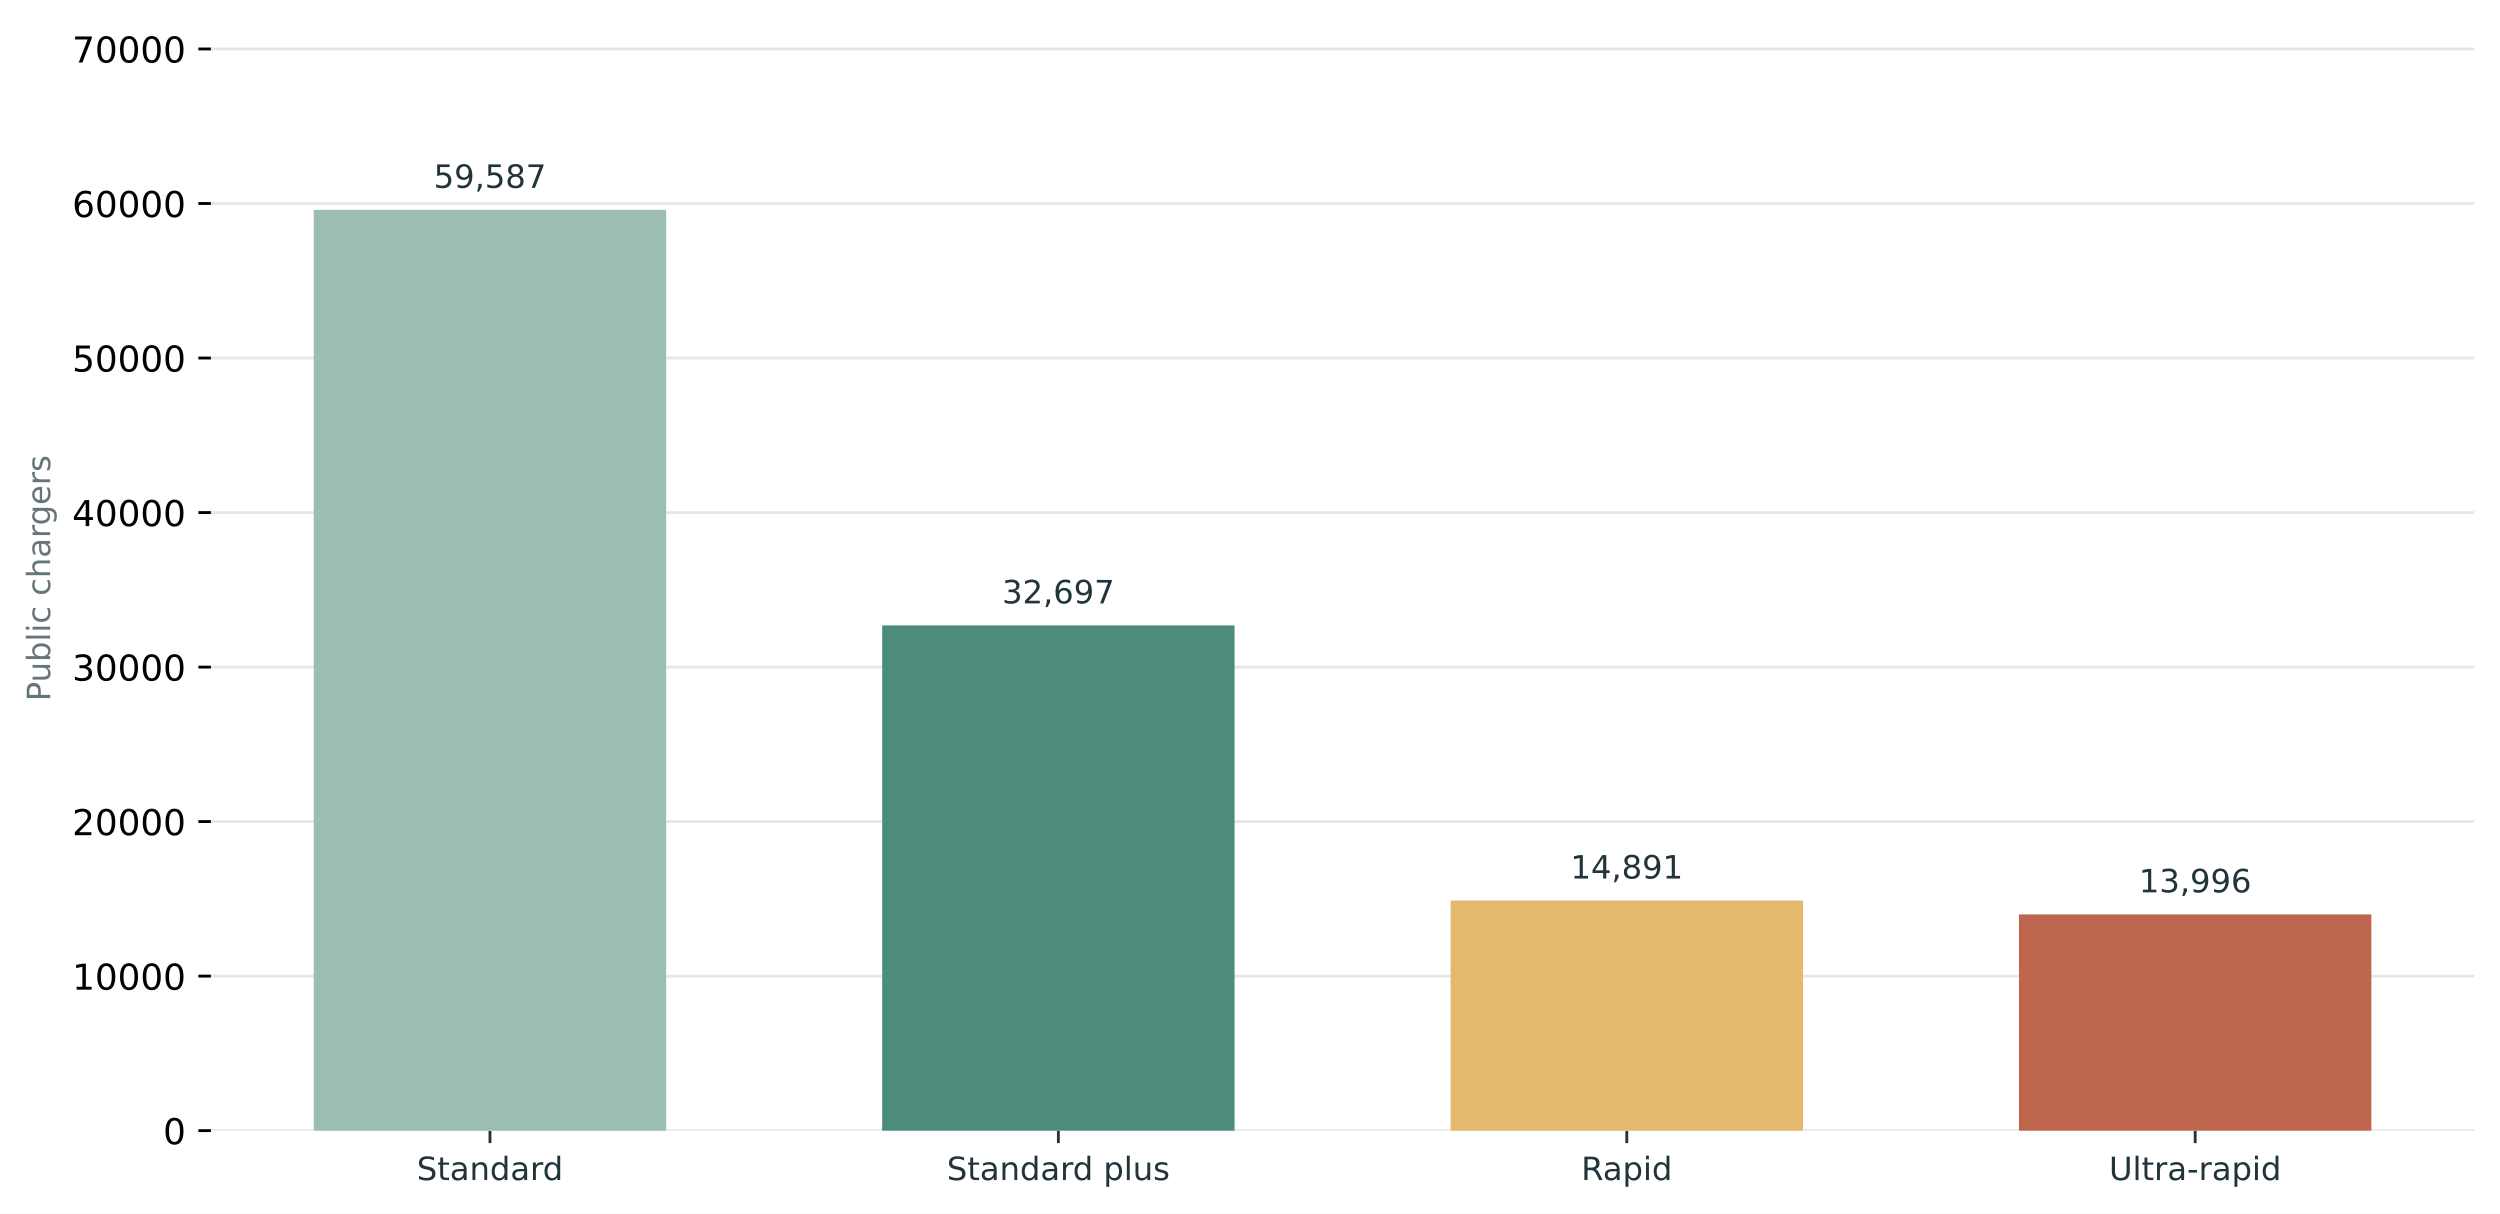
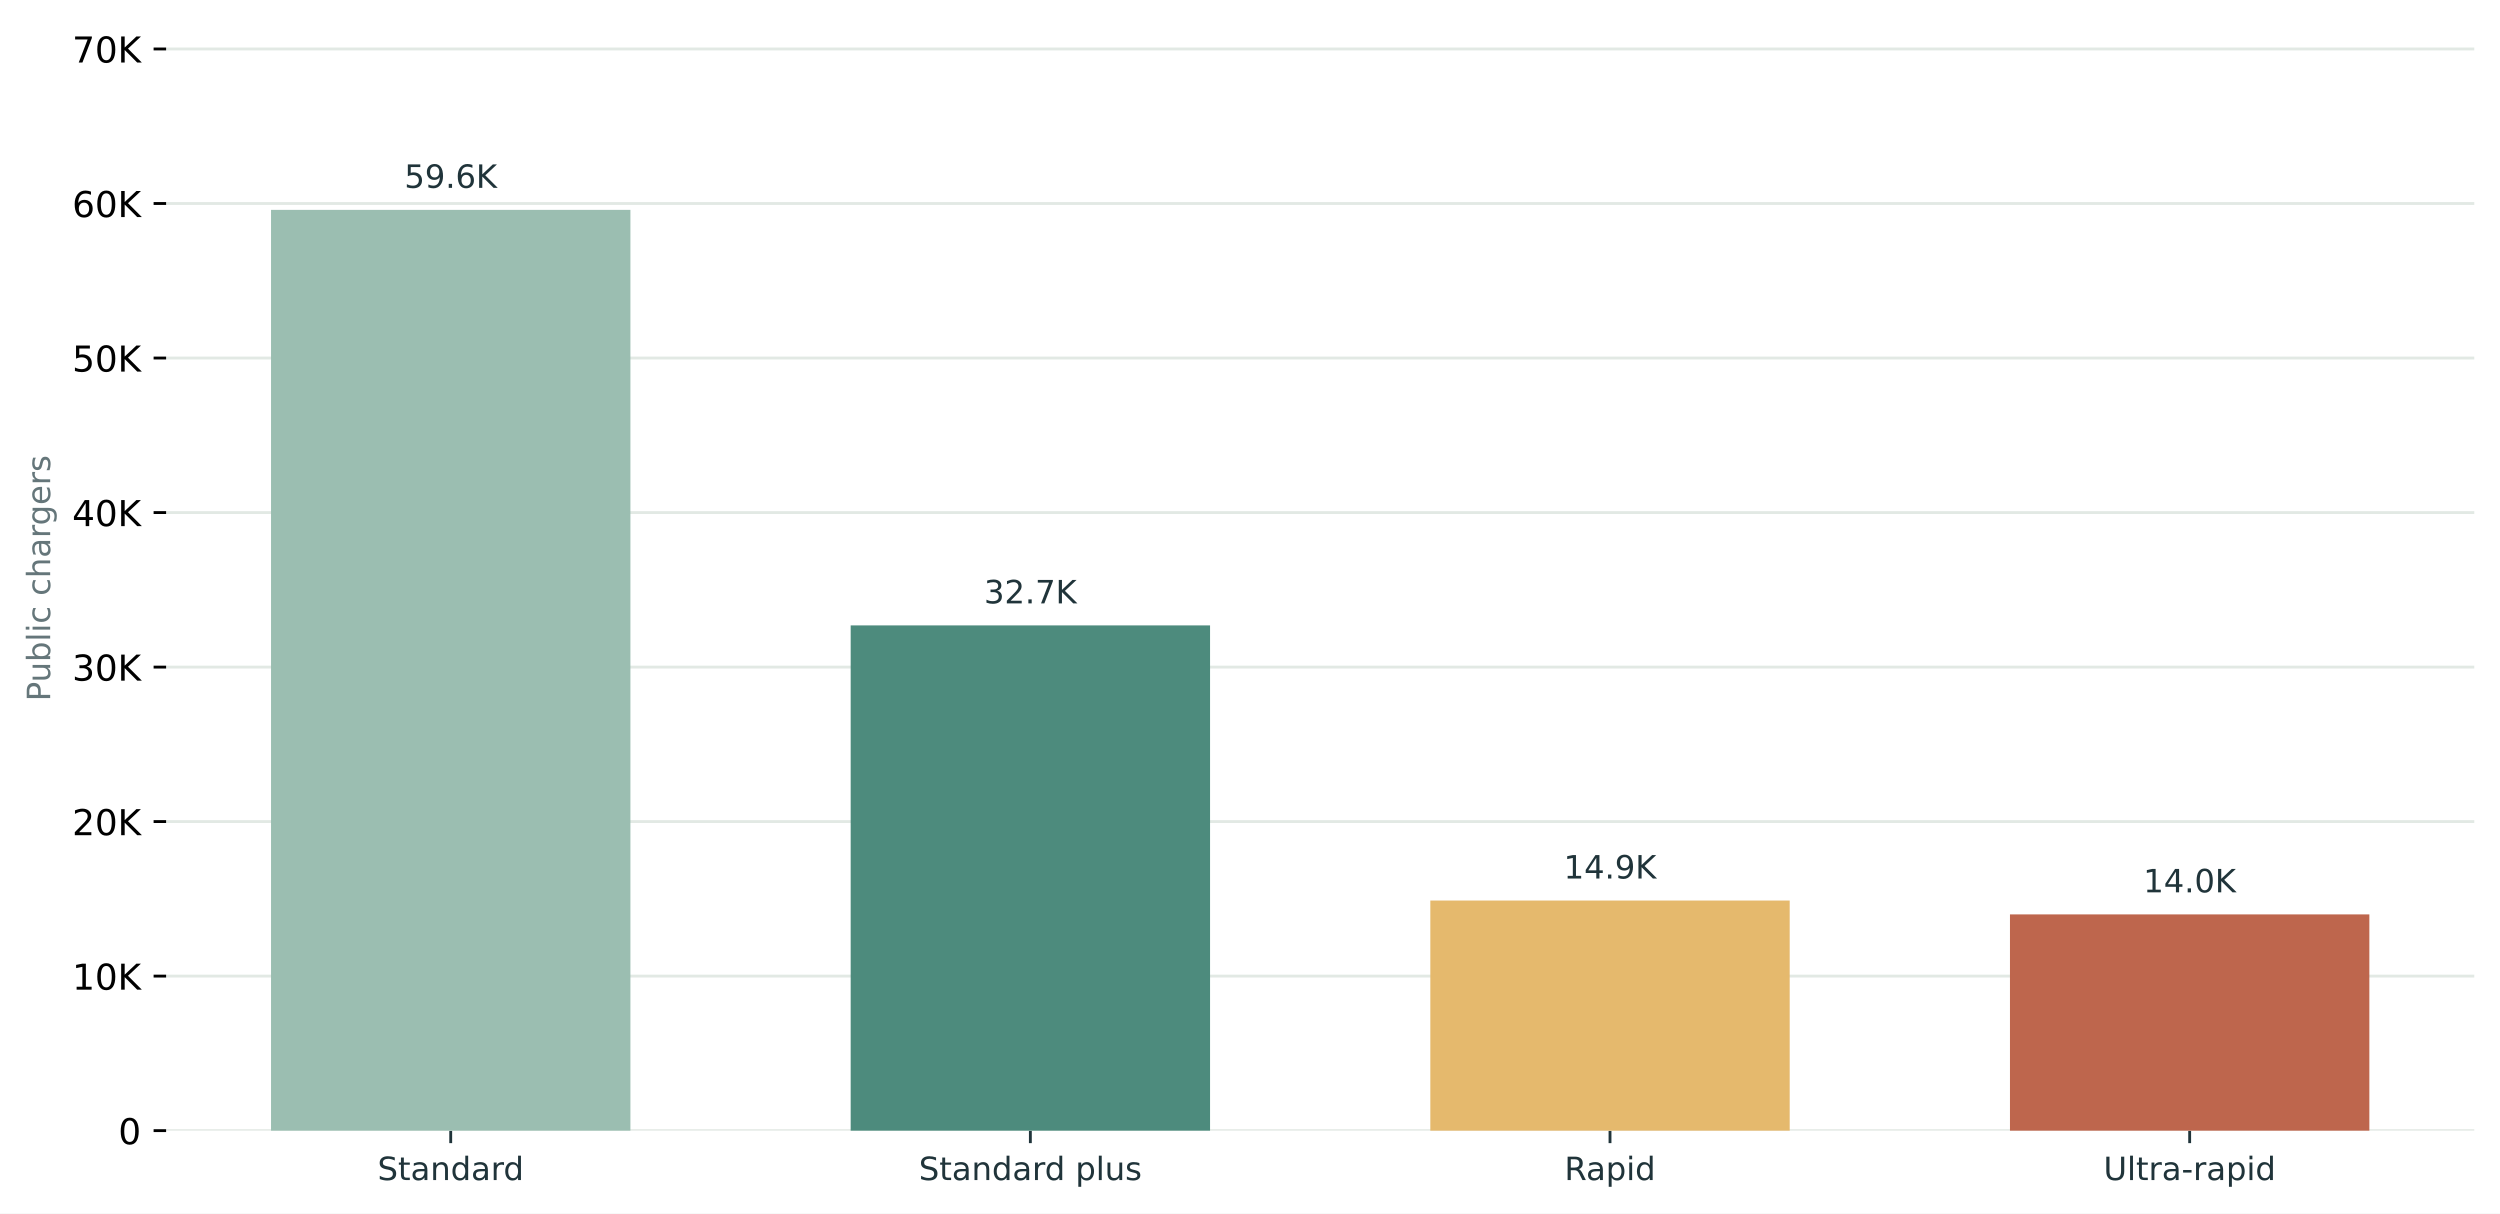
<svg xmlns="http://www.w3.org/2000/svg" xmlns:xlink="http://www.w3.org/1999/xlink" width="699.6pt" height="339.6pt" viewBox="0 0 699.6 339.6" version="1.1">
  <defs>
    <style type="text/css">*{stroke-linejoin: round; stroke-linecap: butt}</style>
  </defs>
  <g id="figure_1">
    <g id="patch_1">
      <path d="M 0 339.6 L 699.6 339.6 L 699.6 0 L 0 0 z " style="fill: #ffffff" />
    </g>
    <g id="axes_1">
      <g id="patch_2">
-         <path d="M 59.013 316.399 L 692.4 316.399 L 692.4 7.2 L 59.013 7.2 z " style="fill: #ffffff" />
+         <path d="M 46.484 316.399 L 692.4 316.399 L 692.4 7.2 L 46.484 7.2 z " style="fill: #ffffff" />
      </g>
      <g id="matplotlib.axis_1">
        <g id="xtick_1">
          <g id="line2d_1">
            <defs>
-               <path id="m74cfb5952d" d="M 0 0 L 0 3.5 " style="stroke: #20343a; stroke-width: 0.8" />
+               <path id="m8865c66d0e" d="M 0 0 L 0 3.5 " style="stroke: #20343a; stroke-width: 0.8" />
            </defs>
            <g>
-               <use xlink:href="#m74cfb5952d" x="137.113" y="316.399" style="fill: #20343a; stroke: #20343a; stroke-width: 0.8" />
+               <use xlink:href="#m8865c66d0e" x="126.128" y="316.399" style="fill: #20343a; stroke: #20343a; stroke-width: 0.8" />
            </g>
          </g>
          <g id="text_1">
-             <g style="fill: #20343a" transform="translate(116.6399 330.2374) scale(0.09 -0.09)">
+             <g style="fill: #20343a" transform="translate(105.6552 330.2374) scale(0.09 -0.09)">
              <defs>
                <path id="DejaVuSans-36" d="M 3425 4513 L 3425 3897 Q 3066 4069 2747 4153 Q 2428 4238 2131 4238 Q 1616 4238 1336 4038 Q 1056 3838 1056 3469 Q 1056 3159 1242 3001 Q 1428 2844 1947 2747 L 2328 2669 Q 3034 2534 3370 2195 Q 3706 1856 3706 1288 Q 3706 609 3251 259 Q 2797 -91 1919 -91 Q 1588 -91 1214 -16 Q 841 59 441 206 L 441 856 Q 825 641 1194 531 Q 1563 422 1919 422 Q 2459 422 2753 634 Q 3047 847 3047 1241 Q 3047 1584 2836 1778 Q 2625 1972 2144 2069 L 1759 2144 Q 1053 2284 737 2584 Q 422 2884 422 3419 Q 422 4038 858 4394 Q 1294 4750 2059 4750 Q 2388 4750 2728 4690 Q 3069 4631 3425 4513 z " transform="scale(0.015625)" />
                <path id="DejaVuSans-57" d="M 1172 4494 L 1172 3500 L 2356 3500 L 2356 3053 L 1172 3053 L 1172 1153 Q 1172 725 1289 603 Q 1406 481 1766 481 L 2356 481 L 2356 0 L 1766 0 Q 1100 0 847 248 Q 594 497 594 1153 L 594 3053 L 172 3053 L 172 3500 L 594 3500 L 594 4494 L 1172 4494 z " transform="scale(0.015625)" />
                <path id="DejaVuSans-44" d="M 2194 1759 Q 1497 1759 1228 1600 Q 959 1441 959 1056 Q 959 750 1161 570 Q 1363 391 1709 391 Q 2188 391 2477 730 Q 2766 1069 2766 1631 L 2766 1759 L 2194 1759 z M 3341 1997 L 3341 0 L 2766 0 L 2766 531 Q 2569 213 2275 61 Q 1981 -91 1556 -91 Q 1019 -91 701 211 Q 384 513 384 1019 Q 384 1609 779 1909 Q 1175 2209 1959 2209 L 2766 2209 L 2766 2266 Q 2766 2663 2505 2880 Q 2244 3097 1772 3097 Q 1472 3097 1187 3025 Q 903 2953 641 2809 L 641 3341 Q 956 3463 1253 3523 Q 1550 3584 1831 3584 Q 2591 3584 2966 3190 Q 3341 2797 3341 1997 z " transform="scale(0.015625)" />
                <path id="DejaVuSans-51" d="M 3513 2113 L 3513 0 L 2938 0 L 2938 2094 Q 2938 2591 2744 2837 Q 2550 3084 2163 3084 Q 1697 3084 1428 2787 Q 1159 2491 1159 1978 L 1159 0 L 581 0 L 581 3500 L 1159 3500 L 1159 2956 Q 1366 3272 1645 3428 Q 1925 3584 2291 3584 Q 2894 3584 3203 3211 Q 3513 2838 3513 2113 z " transform="scale(0.015625)" />
                <path id="DejaVuSans-47" d="M 2906 2969 L 2906 4863 L 3481 4863 L 3481 0 L 2906 0 L 2906 525 Q 2725 213 2448 61 Q 2172 -91 1784 -91 Q 1150 -91 751 415 Q 353 922 353 1747 Q 353 2572 751 3078 Q 1150 3584 1784 3584 Q 2172 3584 2448 3432 Q 2725 3281 2906 2969 z M 947 1747 Q 947 1113 1208 752 Q 1469 391 1925 391 Q 2381 391 2643 752 Q 2906 1113 2906 1747 Q 2906 2381 2643 2742 Q 2381 3103 1925 3103 Q 1469 3103 1208 2742 Q 947 2381 947 1747 z " transform="scale(0.015625)" />
                <path id="DejaVuSans-55" d="M 2631 2963 Q 2534 3019 2420 3045 Q 2306 3072 2169 3072 Q 1681 3072 1420 2755 Q 1159 2438 1159 1844 L 1159 0 L 581 0 L 581 3500 L 1159 3500 L 1159 2956 Q 1341 3275 1631 3429 Q 1922 3584 2338 3584 Q 2397 3584 2469 3576 Q 2541 3569 2628 3553 L 2631 2963 z " transform="scale(0.015625)" />
              </defs>
              <use xlink:href="#DejaVuSans-36" />
              <use xlink:href="#DejaVuSans-57" transform="translate(63.48438 0)" />
              <use xlink:href="#DejaVuSans-44" transform="translate(102.6875 0)" />
              <use xlink:href="#DejaVuSans-51" transform="translate(163.9688 0)" />
              <use xlink:href="#DejaVuSans-47" transform="translate(227.3438 0)" />
              <use xlink:href="#DejaVuSans-44" transform="translate(290.8281 0)" />
              <use xlink:href="#DejaVuSans-55" transform="translate(352.1094 0)" />
              <use xlink:href="#DejaVuSans-47" transform="translate(391.4688 0)" />
            </g>
          </g>
        </g>
        <g id="xtick_2">
          <g id="line2d_2">
            <g>
-               <use xlink:href="#m74cfb5952d" x="296.175" y="316.399" style="fill: #20343a; stroke: #20343a; stroke-width: 0.8" />
+               <use xlink:href="#m8865c66d0e" x="288.337" y="316.399" style="fill: #20343a; stroke: #20343a; stroke-width: 0.8" />
            </g>
          </g>
          <g id="text_2">
-             <g style="fill: #20343a" transform="translate(264.9691 330.2374) scale(0.09 -0.09)">
+             <g style="fill: #20343a" transform="translate(257.131 330.2374) scale(0.09 -0.09)">
              <defs>
                <path id="DejaVuSans-3" transform="scale(0.015625)" />
                <path id="DejaVuSans-53" d="M 1159 525 L 1159 -1331 L 581 -1331 L 581 3500 L 1159 3500 L 1159 2969 Q 1341 3281 1617 3432 Q 1894 3584 2278 3584 Q 2916 3584 3314 3078 Q 3713 2572 3713 1747 Q 3713 922 3314 415 Q 2916 -91 2278 -91 Q 1894 -91 1617 61 Q 1341 213 1159 525 z M 3116 1747 Q 3116 2381 2855 2742 Q 2594 3103 2138 3103 Q 1681 3103 1420 2742 Q 1159 2381 1159 1747 Q 1159 1113 1420 752 Q 1681 391 2138 391 Q 2594 391 2855 752 Q 3116 1113 3116 1747 z " transform="scale(0.015625)" />
                <path id="DejaVuSans-4f" d="M 603 4863 L 1178 4863 L 1178 0 L 603 0 L 603 4863 z " transform="scale(0.015625)" />
                <path id="DejaVuSans-58" d="M 544 1381 L 544 3500 L 1119 3500 L 1119 1403 Q 1119 906 1312 657 Q 1506 409 1894 409 Q 2359 409 2629 706 Q 2900 1003 2900 1516 L 2900 3500 L 3475 3500 L 3475 0 L 2900 0 L 2900 538 Q 2691 219 2414 64 Q 2138 -91 1772 -91 Q 1169 -91 856 284 Q 544 659 544 1381 z M 1991 3584 L 1991 3584 z " transform="scale(0.015625)" />
                <path id="DejaVuSans-56" d="M 2834 3397 L 2834 2853 Q 2591 2978 2328 3040 Q 2066 3103 1784 3103 Q 1356 3103 1142 2972 Q 928 2841 928 2578 Q 928 2378 1081 2264 Q 1234 2150 1697 2047 L 1894 2003 Q 2506 1872 2764 1633 Q 3022 1394 3022 966 Q 3022 478 2636 193 Q 2250 -91 1575 -91 Q 1294 -91 989 -36 Q 684 19 347 128 L 347 722 Q 666 556 975 473 Q 1284 391 1588 391 Q 1994 391 2212 530 Q 2431 669 2431 922 Q 2431 1156 2273 1281 Q 2116 1406 1581 1522 L 1381 1569 Q 847 1681 609 1914 Q 372 2147 372 2553 Q 372 3047 722 3315 Q 1072 3584 1716 3584 Q 2034 3584 2315 3537 Q 2597 3491 2834 3397 z " transform="scale(0.015625)" />
              </defs>
              <use xlink:href="#DejaVuSans-36" />
              <use xlink:href="#DejaVuSans-57" transform="translate(63.48438 0)" />
              <use xlink:href="#DejaVuSans-44" transform="translate(102.6875 0)" />
              <use xlink:href="#DejaVuSans-51" transform="translate(163.9688 0)" />
              <use xlink:href="#DejaVuSans-47" transform="translate(227.3438 0)" />
              <use xlink:href="#DejaVuSans-44" transform="translate(290.8281 0)" />
              <use xlink:href="#DejaVuSans-55" transform="translate(352.1094 0)" />
              <use xlink:href="#DejaVuSans-47" transform="translate(391.4688 0)" />
              <use xlink:href="#DejaVuSans-3" transform="translate(454.9531 0)" />
              <use xlink:href="#DejaVuSans-53" transform="translate(486.7344 0)" />
              <use xlink:href="#DejaVuSans-4f" transform="translate(550.2188 0)" />
              <use xlink:href="#DejaVuSans-58" transform="translate(578 0)" />
              <use xlink:href="#DejaVuSans-56" transform="translate(641.375 0)" />
            </g>
          </g>
        </g>
        <g id="xtick_3">
          <g id="line2d_3">
            <g>
-               <use xlink:href="#m74cfb5952d" x="455.238" y="316.399" style="fill: #20343a; stroke: #20343a; stroke-width: 0.8" />
+               <use xlink:href="#m8865c66d0e" x="450.546" y="316.399" style="fill: #20343a; stroke: #20343a; stroke-width: 0.8" />
            </g>
          </g>
          <g id="text_3">
-             <g style="fill: #20343a" transform="translate(442.4885 330.2374) scale(0.09 -0.09)">
+             <g style="fill: #20343a" transform="translate(437.7969 330.2374) scale(0.09 -0.09)">
              <defs>
                <path id="DejaVuSans-35" d="M 2841 2188 Q 3044 2119 3236 1894 Q 3428 1669 3622 1275 L 4263 0 L 3584 0 L 2988 1197 Q 2756 1666 2539 1819 Q 2322 1972 1947 1972 L 1259 1972 L 1259 0 L 628 0 L 628 4666 L 2053 4666 Q 2853 4666 3247 4331 Q 3641 3997 3641 3322 Q 3641 2881 3436 2590 Q 3231 2300 2841 2188 z M 1259 4147 L 1259 2491 L 2053 2491 Q 2509 2491 2742 2702 Q 2975 2913 2975 3322 Q 2975 3731 2742 3939 Q 2509 4147 2053 4147 L 1259 4147 z " transform="scale(0.015625)" />
                <path id="DejaVuSans-4c" d="M 603 3500 L 1178 3500 L 1178 0 L 603 0 L 603 3500 z M 603 4863 L 1178 4863 L 1178 4134 L 603 4134 L 603 4863 z " transform="scale(0.015625)" />
              </defs>
              <use xlink:href="#DejaVuSans-35" />
              <use xlink:href="#DejaVuSans-44" transform="translate(67.28125 0)" />
              <use xlink:href="#DejaVuSans-53" transform="translate(128.5625 0)" />
              <use xlink:href="#DejaVuSans-4c" transform="translate(192.0469 0)" />
              <use xlink:href="#DejaVuSans-47" transform="translate(219.8281 0)" />
            </g>
          </g>
        </g>
        <g id="xtick_4">
          <g id="line2d_4">
            <g>
-               <use xlink:href="#m74cfb5952d" x="614.3" y="316.399" style="fill: #20343a; stroke: #20343a; stroke-width: 0.8" />
+               <use xlink:href="#m8865c66d0e" x="612.755" y="316.399" style="fill: #20343a; stroke: #20343a; stroke-width: 0.8" />
            </g>
          </g>
          <g id="text_4">
-             <g style="fill: #20343a" transform="translate(590.1897 330.2374) scale(0.09 -0.09)">
+             <g style="fill: #20343a" transform="translate(588.6448 330.2374) scale(0.09 -0.09)">
              <defs>
                <path id="DejaVuSans-38" d="M 556 4666 L 1191 4666 L 1191 1831 Q 1191 1081 1462 751 Q 1734 422 2344 422 Q 2950 422 3222 751 Q 3494 1081 3494 1831 L 3494 4666 L 4128 4666 L 4128 1753 Q 4128 841 3676 375 Q 3225 -91 2344 -91 Q 1459 -91 1007 375 Q 556 841 556 1753 L 556 4666 z " transform="scale(0.015625)" />
                <path id="DejaVuSans-10" d="M 313 2009 L 1997 2009 L 1997 1497 L 313 1497 L 313 2009 z " transform="scale(0.015625)" />
              </defs>
              <use xlink:href="#DejaVuSans-38" />
              <use xlink:href="#DejaVuSans-4f" transform="translate(73.1875 0)" />
              <use xlink:href="#DejaVuSans-57" transform="translate(100.9688 0)" />
              <use xlink:href="#DejaVuSans-55" transform="translate(140.1719 0)" />
              <use xlink:href="#DejaVuSans-44" transform="translate(181.2812 0)" />
              <use xlink:href="#DejaVuSans-10" transform="translate(242.5625 0)" />
              <use xlink:href="#DejaVuSans-55" transform="translate(278.6406 0)" />
              <use xlink:href="#DejaVuSans-44" transform="translate(319.75 0)" />
              <use xlink:href="#DejaVuSans-53" transform="translate(381.0312 0)" />
              <use xlink:href="#DejaVuSans-4c" transform="translate(444.5156 0)" />
              <use xlink:href="#DejaVuSans-47" transform="translate(472.2969 0)" />
            </g>
          </g>
        </g>
      </g>
      <g id="matplotlib.axis_2">
        <g id="ytick_1">
          <g id="line2d_5">
-             <path d="M 59.013 316.399 L 692.4 316.399 " clip-path="url(#pad4ad7fb1f)" style="fill: none; stroke: #e2e9e4; stroke-width: 0.8; stroke-linecap: square" />
+             <path d="M 46.484 316.399 L 692.4 316.399 " clip-path="url(#p56af10ee6b)" style="fill: none; stroke: #e2e9e4; stroke-width: 0.8; stroke-linecap: square" />
          </g>
          <g id="line2d_6">
            <defs>
-               <path id="mb17f5b85c3" d="M 0 0 L -3.5 0 " style="stroke: #000000; stroke-width: 0.8" />
+               <path id="ma40083fae8" d="M 0 0 L -3.5 0 " style="stroke: #000000; stroke-width: 0.8" />
            </defs>
            <g>
-               <use xlink:href="#mb17f5b85c3" x="59.013" y="316.399" style="stroke: #000000; stroke-width: 0.8" />
+               <use xlink:href="#ma40083fae8" x="46.484" y="316.399" style="stroke: #000000; stroke-width: 0.8" />
            </g>
          </g>
          <g id="text_5">
-             <g transform="translate(45.6507 320.1976) scale(0.1 -0.1)">
+             <g transform="translate(33.12102 320.1976) scale(0.1 -0.1)">
              <defs>
                <path id="DejaVuSans-13" d="M 2034 4250 Q 1547 4250 1301 3770 Q 1056 3291 1056 2328 Q 1056 1369 1301 889 Q 1547 409 2034 409 Q 2525 409 2770 889 Q 3016 1369 3016 2328 Q 3016 3291 2770 3770 Q 2525 4250 2034 4250 z M 2034 4750 Q 2819 4750 3233 4129 Q 3647 3509 3647 2328 Q 3647 1150 3233 529 Q 2819 -91 2034 -91 Q 1250 -91 836 529 Q 422 1150 422 2328 Q 422 3509 836 4129 Q 1250 4750 2034 4750 z " transform="scale(0.015625)" />
              </defs>
              <use xlink:href="#DejaVuSans-13" />
            </g>
          </g>
        </g>
        <g id="ytick_2">
          <g id="line2d_7">
-             <path d="M 59.013 273.157 L 692.4 273.157 " clip-path="url(#pad4ad7fb1f)" style="fill: none; stroke: #e2e9e4; stroke-width: 0.8; stroke-linecap: square" />
+             <path d="M 46.484 273.157 L 692.4 273.157 " clip-path="url(#p56af10ee6b)" style="fill: none; stroke: #e2e9e4; stroke-width: 0.8; stroke-linecap: square" />
          </g>
          <g id="line2d_8">
            <g>
-               <use xlink:href="#mb17f5b85c3" x="59.013" y="273.157" style="stroke: #000000; stroke-width: 0.8" />
+               <use xlink:href="#ma40083fae8" x="46.484" y="273.157" style="stroke: #000000; stroke-width: 0.8" />
            </g>
          </g>
          <g id="text_6">
            <g transform="translate(20.2007 276.9557) scale(0.1 -0.1)">
              <defs>
                <path id="DejaVuSans-14" d="M 794 531 L 1825 531 L 1825 4091 L 703 3866 L 703 4441 L 1819 4666 L 2450 4666 L 2450 531 L 3481 531 L 3481 0 L 794 0 L 794 531 z " transform="scale(0.015625)" />
+                 <path id="DejaVuSans-2e" d="M 628 4666 L 1259 4666 L 1259 2694 L 3353 4666 L 4166 4666 L 1850 2491 L 4331 0 L 3500 0 L 1259 2247 L 1259 0 L 628 0 L 628 4666 z " transform="scale(0.015625)" />
              </defs>
              <use xlink:href="#DejaVuSans-14" />
              <use xlink:href="#DejaVuSans-13" transform="translate(63.625 0)" />
-               <use xlink:href="#DejaVuSans-13" transform="translate(127.25 0)" />
-               <use xlink:href="#DejaVuSans-13" transform="translate(190.875 0)" />
-               <use xlink:href="#DejaVuSans-13" transform="translate(254.5 0)" />
+               <use xlink:href="#DejaVuSans-2e" transform="translate(127.25 0)" />
            </g>
          </g>
        </g>
        <g id="ytick_3">
          <g id="line2d_9">
-             <path d="M 59.013 229.915 L 692.4 229.915 " clip-path="url(#pad4ad7fb1f)" style="fill: none; stroke: #e2e9e4; stroke-width: 0.8; stroke-linecap: square" />
+             <path d="M 46.484 229.915 L 692.4 229.915 " clip-path="url(#p56af10ee6b)" style="fill: none; stroke: #e2e9e4; stroke-width: 0.8; stroke-linecap: square" />
          </g>
          <g id="line2d_10">
            <g>
-               <use xlink:href="#mb17f5b85c3" x="59.013" y="229.915" style="stroke: #000000; stroke-width: 0.8" />
+               <use xlink:href="#ma40083fae8" x="46.484" y="229.915" style="stroke: #000000; stroke-width: 0.8" />
            </g>
          </g>
          <g id="text_7">
            <g transform="translate(20.2007 233.7138) scale(0.1 -0.1)">
              <defs>
                <path id="DejaVuSans-15" d="M 1228 531 L 3431 531 L 3431 0 L 469 0 L 469 531 Q 828 903 1448 1529 Q 2069 2156 2228 2338 Q 2531 2678 2651 2914 Q 2772 3150 2772 3378 Q 2772 3750 2511 3984 Q 2250 4219 1831 4219 Q 1534 4219 1204 4116 Q 875 4013 500 3803 L 500 4441 Q 881 4594 1212 4672 Q 1544 4750 1819 4750 Q 2544 4750 2975 4387 Q 3406 4025 3406 3419 Q 3406 3131 3298 2873 Q 3191 2616 2906 2266 Q 2828 2175 2409 1742 Q 1991 1309 1228 531 z " transform="scale(0.015625)" />
              </defs>
              <use xlink:href="#DejaVuSans-15" />
              <use xlink:href="#DejaVuSans-13" transform="translate(63.625 0)" />
-               <use xlink:href="#DejaVuSans-13" transform="translate(127.25 0)" />
-               <use xlink:href="#DejaVuSans-13" transform="translate(190.875 0)" />
-               <use xlink:href="#DejaVuSans-13" transform="translate(254.5 0)" />
+               <use xlink:href="#DejaVuSans-2e" transform="translate(127.25 0)" />
            </g>
          </g>
        </g>
        <g id="ytick_4">
          <g id="line2d_11">
-             <path d="M 59.013 186.673 L 692.4 186.673 " clip-path="url(#pad4ad7fb1f)" style="fill: none; stroke: #e2e9e4; stroke-width: 0.8; stroke-linecap: square" />
+             <path d="M 46.484 186.673 L 692.4 186.673 " clip-path="url(#p56af10ee6b)" style="fill: none; stroke: #e2e9e4; stroke-width: 0.8; stroke-linecap: square" />
          </g>
          <g id="line2d_12">
            <g>
-               <use xlink:href="#mb17f5b85c3" x="59.013" y="186.673" style="stroke: #000000; stroke-width: 0.8" />
+               <use xlink:href="#ma40083fae8" x="46.484" y="186.673" style="stroke: #000000; stroke-width: 0.8" />
            </g>
          </g>
          <g id="text_8">
            <g transform="translate(20.2007 190.4719) scale(0.1 -0.1)">
              <defs>
                <path id="DejaVuSans-16" d="M 2597 2516 Q 3050 2419 3304 2112 Q 3559 1806 3559 1356 Q 3559 666 3084 287 Q 2609 -91 1734 -91 Q 1441 -91 1130 -33 Q 819 25 488 141 L 488 750 Q 750 597 1062 519 Q 1375 441 1716 441 Q 2309 441 2620 675 Q 2931 909 2931 1356 Q 2931 1769 2642 2001 Q 2353 2234 1838 2234 L 1294 2234 L 1294 2753 L 1863 2753 Q 2328 2753 2575 2939 Q 2822 3125 2822 3475 Q 2822 3834 2567 4026 Q 2313 4219 1838 4219 Q 1578 4219 1281 4162 Q 984 4106 628 3988 L 628 4550 Q 988 4650 1302 4700 Q 1616 4750 1894 4750 Q 2613 4750 3031 4423 Q 3450 4097 3450 3541 Q 3450 3153 3228 2886 Q 3006 2619 2597 2516 z " transform="scale(0.015625)" />
              </defs>
              <use xlink:href="#DejaVuSans-16" />
              <use xlink:href="#DejaVuSans-13" transform="translate(63.625 0)" />
-               <use xlink:href="#DejaVuSans-13" transform="translate(127.25 0)" />
-               <use xlink:href="#DejaVuSans-13" transform="translate(190.875 0)" />
-               <use xlink:href="#DejaVuSans-13" transform="translate(254.5 0)" />
+               <use xlink:href="#DejaVuSans-2e" transform="translate(127.25 0)" />
            </g>
          </g>
        </g>
        <g id="ytick_5">
          <g id="line2d_13">
-             <path d="M 59.013 143.431 L 692.4 143.431 " clip-path="url(#pad4ad7fb1f)" style="fill: none; stroke: #e2e9e4; stroke-width: 0.8; stroke-linecap: square" />
+             <path d="M 46.484 143.431 L 692.4 143.431 " clip-path="url(#p56af10ee6b)" style="fill: none; stroke: #e2e9e4; stroke-width: 0.8; stroke-linecap: square" />
          </g>
          <g id="line2d_14">
            <g>
-               <use xlink:href="#mb17f5b85c3" x="59.013" y="143.431" style="stroke: #000000; stroke-width: 0.8" />
+               <use xlink:href="#ma40083fae8" x="46.484" y="143.431" style="stroke: #000000; stroke-width: 0.8" />
            </g>
          </g>
          <g id="text_9">
            <g transform="translate(20.2007 147.2299) scale(0.1 -0.1)">
              <defs>
                <path id="DejaVuSans-17" d="M 2419 4116 L 825 1625 L 2419 1625 L 2419 4116 z M 2253 4666 L 3047 4666 L 3047 1625 L 3713 1625 L 3713 1100 L 3047 1100 L 3047 0 L 2419 0 L 2419 1100 L 313 1100 L 313 1709 L 2253 4666 z " transform="scale(0.015625)" />
              </defs>
              <use xlink:href="#DejaVuSans-17" />
              <use xlink:href="#DejaVuSans-13" transform="translate(63.625 0)" />
-               <use xlink:href="#DejaVuSans-13" transform="translate(127.25 0)" />
-               <use xlink:href="#DejaVuSans-13" transform="translate(190.875 0)" />
-               <use xlink:href="#DejaVuSans-13" transform="translate(254.5 0)" />
+               <use xlink:href="#DejaVuSans-2e" transform="translate(127.25 0)" />
            </g>
          </g>
        </g>
        <g id="ytick_6">
          <g id="line2d_15">
-             <path d="M 59.013 100.189 L 692.4 100.189 " clip-path="url(#pad4ad7fb1f)" style="fill: none; stroke: #e2e9e4; stroke-width: 0.8; stroke-linecap: square" />
+             <path d="M 46.484 100.189 L 692.4 100.189 " clip-path="url(#p56af10ee6b)" style="fill: none; stroke: #e2e9e4; stroke-width: 0.8; stroke-linecap: square" />
          </g>
          <g id="line2d_16">
            <g>
-               <use xlink:href="#mb17f5b85c3" x="59.013" y="100.189" style="stroke: #000000; stroke-width: 0.8" />
+               <use xlink:href="#ma40083fae8" x="46.484" y="100.189" style="stroke: #000000; stroke-width: 0.8" />
            </g>
          </g>
          <g id="text_10">
            <g transform="translate(20.2007 103.988) scale(0.1 -0.1)">
              <defs>
                <path id="DejaVuSans-18" d="M 691 4666 L 3169 4666 L 3169 4134 L 1269 4134 L 1269 2991 Q 1406 3038 1543 3061 Q 1681 3084 1819 3084 Q 2600 3084 3056 2656 Q 3513 2228 3513 1497 Q 3513 744 3044 326 Q 2575 -91 1722 -91 Q 1428 -91 1123 -41 Q 819 9 494 109 L 494 744 Q 775 591 1075 516 Q 1375 441 1709 441 Q 2250 441 2565 725 Q 2881 1009 2881 1497 Q 2881 1984 2565 2268 Q 2250 2553 1709 2553 Q 1456 2553 1204 2497 Q 953 2441 691 2322 L 691 4666 z " transform="scale(0.015625)" />
              </defs>
              <use xlink:href="#DejaVuSans-18" />
              <use xlink:href="#DejaVuSans-13" transform="translate(63.625 0)" />
-               <use xlink:href="#DejaVuSans-13" transform="translate(127.25 0)" />
-               <use xlink:href="#DejaVuSans-13" transform="translate(190.875 0)" />
-               <use xlink:href="#DejaVuSans-13" transform="translate(254.5 0)" />
+               <use xlink:href="#DejaVuSans-2e" transform="translate(127.25 0)" />
            </g>
          </g>
        </g>
        <g id="ytick_7">
          <g id="line2d_17">
-             <path d="M 59.013 56.947 L 692.4 56.947 " clip-path="url(#pad4ad7fb1f)" style="fill: none; stroke: #e2e9e4; stroke-width: 0.8; stroke-linecap: square" />
+             <path d="M 46.484 56.947 L 692.4 56.947 " clip-path="url(#p56af10ee6b)" style="fill: none; stroke: #e2e9e4; stroke-width: 0.8; stroke-linecap: square" />
          </g>
          <g id="line2d_18">
            <g>
-               <use xlink:href="#mb17f5b85c3" x="59.013" y="56.947" style="stroke: #000000; stroke-width: 0.8" />
+               <use xlink:href="#ma40083fae8" x="46.484" y="56.947" style="stroke: #000000; stroke-width: 0.8" />
            </g>
          </g>
          <g id="text_11">
            <g transform="translate(20.2007 60.74607) scale(0.1 -0.1)">
              <defs>
                <path id="DejaVuSans-19" d="M 2113 2584 Q 1688 2584 1439 2293 Q 1191 2003 1191 1497 Q 1191 994 1439 701 Q 1688 409 2113 409 Q 2538 409 2786 701 Q 3034 994 3034 1497 Q 3034 2003 2786 2293 Q 2538 2584 2113 2584 z M 3366 4563 L 3366 3988 Q 3128 4100 2886 4159 Q 2644 4219 2406 4219 Q 1781 4219 1451 3797 Q 1122 3375 1075 2522 Q 1259 2794 1537 2939 Q 1816 3084 2150 3084 Q 2853 3084 3261 2657 Q 3669 2231 3669 1497 Q 3669 778 3244 343 Q 2819 -91 2113 -91 Q 1303 -91 875 529 Q 447 1150 447 2328 Q 447 3434 972 4092 Q 1497 4750 2381 4750 Q 2619 4750 2861 4703 Q 3103 4656 3366 4563 z " transform="scale(0.015625)" />
              </defs>
              <use xlink:href="#DejaVuSans-19" />
              <use xlink:href="#DejaVuSans-13" transform="translate(63.625 0)" />
-               <use xlink:href="#DejaVuSans-13" transform="translate(127.25 0)" />
-               <use xlink:href="#DejaVuSans-13" transform="translate(190.875 0)" />
-               <use xlink:href="#DejaVuSans-13" transform="translate(254.5 0)" />
+               <use xlink:href="#DejaVuSans-2e" transform="translate(127.25 0)" />
            </g>
          </g>
        </g>
        <g id="ytick_8">
          <g id="line2d_19">
-             <path d="M 59.013 13.705 L 692.4 13.705 " clip-path="url(#pad4ad7fb1f)" style="fill: none; stroke: #e2e9e4; stroke-width: 0.8; stroke-linecap: square" />
+             <path d="M 46.484 13.705 L 692.4 13.705 " clip-path="url(#p56af10ee6b)" style="fill: none; stroke: #e2e9e4; stroke-width: 0.8; stroke-linecap: square" />
          </g>
          <g id="line2d_20">
            <g>
-               <use xlink:href="#mb17f5b85c3" x="59.013" y="13.705" style="stroke: #000000; stroke-width: 0.8" />
+               <use xlink:href="#ma40083fae8" x="46.484" y="13.705" style="stroke: #000000; stroke-width: 0.8" />
            </g>
          </g>
          <g id="text_12">
            <g transform="translate(20.2007 17.50414) scale(0.1 -0.1)">
              <defs>
                <path id="DejaVuSans-1a" d="M 525 4666 L 3525 4666 L 3525 4397 L 1831 0 L 1172 0 L 2766 4134 L 525 4134 L 525 4666 z " transform="scale(0.015625)" />
              </defs>
              <use xlink:href="#DejaVuSans-1a" />
              <use xlink:href="#DejaVuSans-13" transform="translate(63.625 0)" />
-               <use xlink:href="#DejaVuSans-13" transform="translate(127.25 0)" />
-               <use xlink:href="#DejaVuSans-13" transform="translate(190.875 0)" />
-               <use xlink:href="#DejaVuSans-13" transform="translate(254.5 0)" />
+               <use xlink:href="#DejaVuSans-2e" transform="translate(127.25 0)" />
            </g>
          </g>
        </g>
        <g id="text_13">
          <g style="fill: #65767a" transform="translate(14.03859 196.2223) rotate(-90) scale(0.09 -0.09)">
            <defs>
              <path id="DejaVuSans-33" d="M 1259 4147 L 1259 2394 L 2053 2394 Q 2494 2394 2734 2622 Q 2975 2850 2975 3272 Q 2975 3691 2734 3919 Q 2494 4147 2053 4147 L 1259 4147 z M 628 4666 L 2053 4666 Q 2838 4666 3239 4311 Q 3641 3956 3641 3272 Q 3641 2581 3239 2228 Q 2838 1875 2053 1875 L 1259 1875 L 1259 0 L 628 0 L 628 4666 z " transform="scale(0.015625)" />
              <path id="DejaVuSans-45" d="M 3116 1747 Q 3116 2381 2855 2742 Q 2594 3103 2138 3103 Q 1681 3103 1420 2742 Q 1159 2381 1159 1747 Q 1159 1113 1420 752 Q 1681 391 2138 391 Q 2594 391 2855 752 Q 3116 1113 3116 1747 z M 1159 2969 Q 1341 3281 1617 3432 Q 1894 3584 2278 3584 Q 2916 3584 3314 3078 Q 3713 2572 3713 1747 Q 3713 922 3314 415 Q 2916 -91 2278 -91 Q 1894 -91 1617 61 Q 1341 213 1159 525 L 1159 0 L 581 0 L 581 4863 L 1159 4863 L 1159 2969 z " transform="scale(0.015625)" />
              <path id="DejaVuSans-46" d="M 3122 3366 L 3122 2828 Q 2878 2963 2633 3030 Q 2388 3097 2138 3097 Q 1578 3097 1268 2742 Q 959 2388 959 1747 Q 959 1106 1268 751 Q 1578 397 2138 397 Q 2388 397 2633 464 Q 2878 531 3122 666 L 3122 134 Q 2881 22 2623 -34 Q 2366 -91 2075 -91 Q 1284 -91 818 406 Q 353 903 353 1747 Q 353 2603 823 3093 Q 1294 3584 2113 3584 Q 2378 3584 2631 3529 Q 2884 3475 3122 3366 z " transform="scale(0.015625)" />
              <path id="DejaVuSans-4b" d="M 3513 2113 L 3513 0 L 2938 0 L 2938 2094 Q 2938 2591 2744 2837 Q 2550 3084 2163 3084 Q 1697 3084 1428 2787 Q 1159 2491 1159 1978 L 1159 0 L 581 0 L 581 4863 L 1159 4863 L 1159 2956 Q 1366 3272 1645 3428 Q 1925 3584 2291 3584 Q 2894 3584 3203 3211 Q 3513 2838 3513 2113 z " transform="scale(0.015625)" />
              <path id="DejaVuSans-4a" d="M 2906 1791 Q 2906 2416 2648 2759 Q 2391 3103 1925 3103 Q 1463 3103 1205 2759 Q 947 2416 947 1791 Q 947 1169 1205 825 Q 1463 481 1925 481 Q 2391 481 2648 825 Q 2906 1169 2906 1791 z M 3481 434 Q 3481 -459 3084 -895 Q 2688 -1331 1869 -1331 Q 1566 -1331 1297 -1286 Q 1028 -1241 775 -1147 L 775 -588 Q 1028 -725 1275 -790 Q 1522 -856 1778 -856 Q 2344 -856 2625 -561 Q 2906 -266 2906 331 L 2906 616 Q 2728 306 2450 153 Q 2172 0 1784 0 Q 1141 0 747 490 Q 353 981 353 1791 Q 353 2603 747 3093 Q 1141 3584 1784 3584 Q 2172 3584 2450 3431 Q 2728 3278 2906 2969 L 2906 3500 L 3481 3500 L 3481 434 z " transform="scale(0.015625)" />
              <path id="DejaVuSans-48" d="M 3597 1894 L 3597 1613 L 953 1613 Q 991 1019 1311 708 Q 1631 397 2203 397 Q 2534 397 2845 478 Q 3156 559 3463 722 L 3463 178 Q 3153 47 2828 -22 Q 2503 -91 2169 -91 Q 1331 -91 842 396 Q 353 884 353 1716 Q 353 2575 817 3079 Q 1281 3584 2069 3584 Q 2775 3584 3186 3129 Q 3597 2675 3597 1894 z M 3022 2063 Q 3016 2534 2758 2815 Q 2500 3097 2075 3097 Q 1594 3097 1305 2825 Q 1016 2553 972 2059 L 3022 2063 z " transform="scale(0.015625)" />
            </defs>
            <use xlink:href="#DejaVuSans-33" />
            <use xlink:href="#DejaVuSans-58" transform="translate(58.54688 0)" />
            <use xlink:href="#DejaVuSans-45" transform="translate(121.9219 0)" />
            <use xlink:href="#DejaVuSans-4f" transform="translate(185.4062 0)" />
            <use xlink:href="#DejaVuSans-4c" transform="translate(213.1875 0)" />
            <use xlink:href="#DejaVuSans-46" transform="translate(240.9688 0)" />
            <use xlink:href="#DejaVuSans-3" transform="translate(295.9531 0)" />
            <use xlink:href="#DejaVuSans-46" transform="translate(327.7344 0)" />
            <use xlink:href="#DejaVuSans-4b" transform="translate(382.7188 0)" />
            <use xlink:href="#DejaVuSans-44" transform="translate(446.0938 0)" />
            <use xlink:href="#DejaVuSans-55" transform="translate(507.375 0)" />
            <use xlink:href="#DejaVuSans-4a" transform="translate(546.7344 0)" />
            <use xlink:href="#DejaVuSans-48" transform="translate(610.2188 0)" />
            <use xlink:href="#DejaVuSans-55" transform="translate(671.75 0)" />
            <use xlink:href="#DejaVuSans-56" transform="translate(712.8594 0)" />
          </g>
        </g>
      </g>
      <g id="patch_3">
-         <path d="M 87.803 316.399 L 186.422 316.399 L 186.422 58.733 L 87.803 58.733 z " clip-path="url(#pad4ad7fb1f)" style="fill: #9bbeb1" />
+         <path d="M 75.843 316.399 L 176.413 316.399 L 176.413 58.733 L 75.843 58.733 z " clip-path="url(#p56af10ee6b)" style="fill: #9bbeb1" />
      </g>
      <g id="patch_4">
-         <path d="M 246.866 316.399 L 345.485 316.399 L 345.485 175.011 L 246.866 175.011 z " clip-path="url(#pad4ad7fb1f)" style="fill: #4d8b7d" />
+         <path d="M 238.052 316.399 L 338.622 316.399 L 338.622 175.011 L 238.052 175.011 z " clip-path="url(#p56af10ee6b)" style="fill: #4d8b7d" />
      </g>
      <g id="patch_5">
-         <path d="M 405.928 316.399 L 504.547 316.399 L 504.547 252.007 L 405.928 252.007 z " clip-path="url(#pad4ad7fb1f)" style="fill: #e5b96d" />
+         <path d="M 400.261 316.399 L 500.831 316.399 L 500.831 252.007 L 400.261 252.007 z " clip-path="url(#p56af10ee6b)" style="fill: #e5b96d" />
      </g>
      <g id="patch_6">
-         <path d="M 564.991 316.399 L 663.609 316.399 L 663.609 255.877 L 564.991 255.877 z " clip-path="url(#pad4ad7fb1f)" style="fill: #be664d" />
+         <path d="M 562.47 316.399 L 663.04 316.399 L 663.04 255.877 L 562.47 255.877 z " clip-path="url(#p56af10ee6b)" style="fill: #be664d" />
      </g>
      <g id="text_14">
-         <g style="fill: #20343a" transform="translate(121.367 52.57103) scale(0.09 -0.09)">
+         <g style="fill: #20343a" transform="translate(113.1576 52.57103) scale(0.09 -0.09)">
          <defs>
            <path id="DejaVuSans-1c" d="M 703 97 L 703 672 Q 941 559 1184 500 Q 1428 441 1663 441 Q 2288 441 2617 861 Q 2947 1281 2994 2138 Q 2813 1869 2534 1725 Q 2256 1581 1919 1581 Q 1219 1581 811 2004 Q 403 2428 403 3163 Q 403 3881 828 4315 Q 1253 4750 1959 4750 Q 2769 4750 3195 4129 Q 3622 3509 3622 2328 Q 3622 1225 3098 567 Q 2575 -91 1691 -91 Q 1453 -91 1209 -44 Q 966 3 703 97 z M 1959 2075 Q 2384 2075 2632 2365 Q 2881 2656 2881 3163 Q 2881 3666 2632 3958 Q 2384 4250 1959 4250 Q 1534 4250 1286 3958 Q 1038 3666 1038 3163 Q 1038 2656 1286 2365 Q 1534 2075 1959 2075 z " transform="scale(0.015625)" />
-             <path id="DejaVuSans-f" d="M 750 794 L 1409 794 L 1409 256 L 897 -744 L 494 -744 L 750 256 L 750 794 z " transform="scale(0.015625)" />
-             <path id="DejaVuSans-1b" d="M 2034 2216 Q 1584 2216 1326 1975 Q 1069 1734 1069 1313 Q 1069 891 1326 650 Q 1584 409 2034 409 Q 2484 409 2743 651 Q 3003 894 3003 1313 Q 3003 1734 2745 1975 Q 2488 2216 2034 2216 z M 1403 2484 Q 997 2584 770 2862 Q 544 3141 544 3541 Q 544 4100 942 4425 Q 1341 4750 2034 4750 Q 2731 4750 3128 4425 Q 3525 4100 3525 3541 Q 3525 3141 3298 2862 Q 3072 2584 2669 2484 Q 3125 2378 3379 2068 Q 3634 1759 3634 1313 Q 3634 634 3220 271 Q 2806 -91 2034 -91 Q 1263 -91 848 271 Q 434 634 434 1313 Q 434 1759 690 2068 Q 947 2378 1403 2484 z M 1172 3481 Q 1172 3119 1398 2916 Q 1625 2713 2034 2713 Q 2441 2713 2670 2916 Q 2900 3119 2900 3481 Q 2900 3844 2670 4047 Q 2441 4250 2034 4250 Q 1625 4250 1398 4047 Q 1172 3844 1172 3481 z " transform="scale(0.015625)" />
+             <path id="DejaVuSans-11" d="M 684 794 L 1344 794 L 1344 0 L 684 0 L 684 794 z " transform="scale(0.015625)" />
          </defs>
          <use xlink:href="#DejaVuSans-18" />
          <use xlink:href="#DejaVuSans-1c" transform="translate(63.625 0)" />
-           <use xlink:href="#DejaVuSans-f" transform="translate(127.25 0)" />
-           <use xlink:href="#DejaVuSans-18" transform="translate(159.0312 0)" />
-           <use xlink:href="#DejaVuSans-1b" transform="translate(222.6562 0)" />
-           <use xlink:href="#DejaVuSans-1a" transform="translate(286.2812 0)" />
+           <use xlink:href="#DejaVuSans-11" transform="translate(127.25 0)" />
+           <use xlink:href="#DejaVuSans-19" transform="translate(159.0312 0)" />
+           <use xlink:href="#DejaVuSans-2e" transform="translate(222.6562 0)" />
        </g>
      </g>
      <g id="text_15">
-         <g style="fill: #20343a" transform="translate(280.4294 168.8486) scale(0.09 -0.09)">
+         <g style="fill: #20343a" transform="translate(275.3665 168.8486) scale(0.09 -0.09)">
          <use xlink:href="#DejaVuSans-16" />
          <use xlink:href="#DejaVuSans-15" transform="translate(63.625 0)" />
-           <use xlink:href="#DejaVuSans-f" transform="translate(127.25 0)" />
-           <use xlink:href="#DejaVuSans-19" transform="translate(159.0312 0)" />
-           <use xlink:href="#DejaVuSans-1c" transform="translate(222.6562 0)" />
-           <use xlink:href="#DejaVuSans-1a" transform="translate(286.2812 0)" />
+           <use xlink:href="#DejaVuSans-11" transform="translate(127.25 0)" />
+           <use xlink:href="#DejaVuSans-1a" transform="translate(159.0312 0)" />
+           <use xlink:href="#DejaVuSans-2e" transform="translate(222.6562 0)" />
        </g>
      </g>
      <g id="text_16">
-         <g style="fill: #20343a" transform="translate(439.4918 245.8452) scale(0.09 -0.09)">
+         <g style="fill: #20343a" transform="translate(437.5754 245.8452) scale(0.09 -0.09)">
          <use xlink:href="#DejaVuSans-14" />
          <use xlink:href="#DejaVuSans-17" transform="translate(63.625 0)" />
-           <use xlink:href="#DejaVuSans-f" transform="translate(127.25 0)" />
-           <use xlink:href="#DejaVuSans-1b" transform="translate(159.0312 0)" />
-           <use xlink:href="#DejaVuSans-1c" transform="translate(222.6562 0)" />
-           <use xlink:href="#DejaVuSans-14" transform="translate(286.2812 0)" />
+           <use xlink:href="#DejaVuSans-11" transform="translate(127.25 0)" />
+           <use xlink:href="#DejaVuSans-1c" transform="translate(159.0312 0)" />
+           <use xlink:href="#DejaVuSans-2e" transform="translate(222.6562 0)" />
        </g>
      </g>
      <g id="text_17">
-         <g style="fill: #20343a" transform="translate(598.5541 249.7153) scale(0.09 -0.09)">
+         <g style="fill: #20343a" transform="translate(599.7844 249.7153) scale(0.09 -0.09)">
          <use xlink:href="#DejaVuSans-14" />
-           <use xlink:href="#DejaVuSans-16" transform="translate(63.625 0)" />
-           <use xlink:href="#DejaVuSans-f" transform="translate(127.25 0)" />
-           <use xlink:href="#DejaVuSans-1c" transform="translate(159.0312 0)" />
-           <use xlink:href="#DejaVuSans-1c" transform="translate(222.6562 0)" />
-           <use xlink:href="#DejaVuSans-19" transform="translate(286.2812 0)" />
+           <use xlink:href="#DejaVuSans-17" transform="translate(63.625 0)" />
+           <use xlink:href="#DejaVuSans-11" transform="translate(127.25 0)" />
+           <use xlink:href="#DejaVuSans-13" transform="translate(159.0312 0)" />
+           <use xlink:href="#DejaVuSans-2e" transform="translate(222.6562 0)" />
        </g>
      </g>
    </g>
  </g>
  <defs>
-     <clipPath id="pad4ad7fb1f">
-       <rect x="59.013" y="7.2" width="633.386" height="309.199" />
+     <clipPath id="p56af10ee6b">
+       <rect x="46.484" y="7.2" width="645.916" height="309.199" />
    </clipPath>
  </defs>
</svg>
